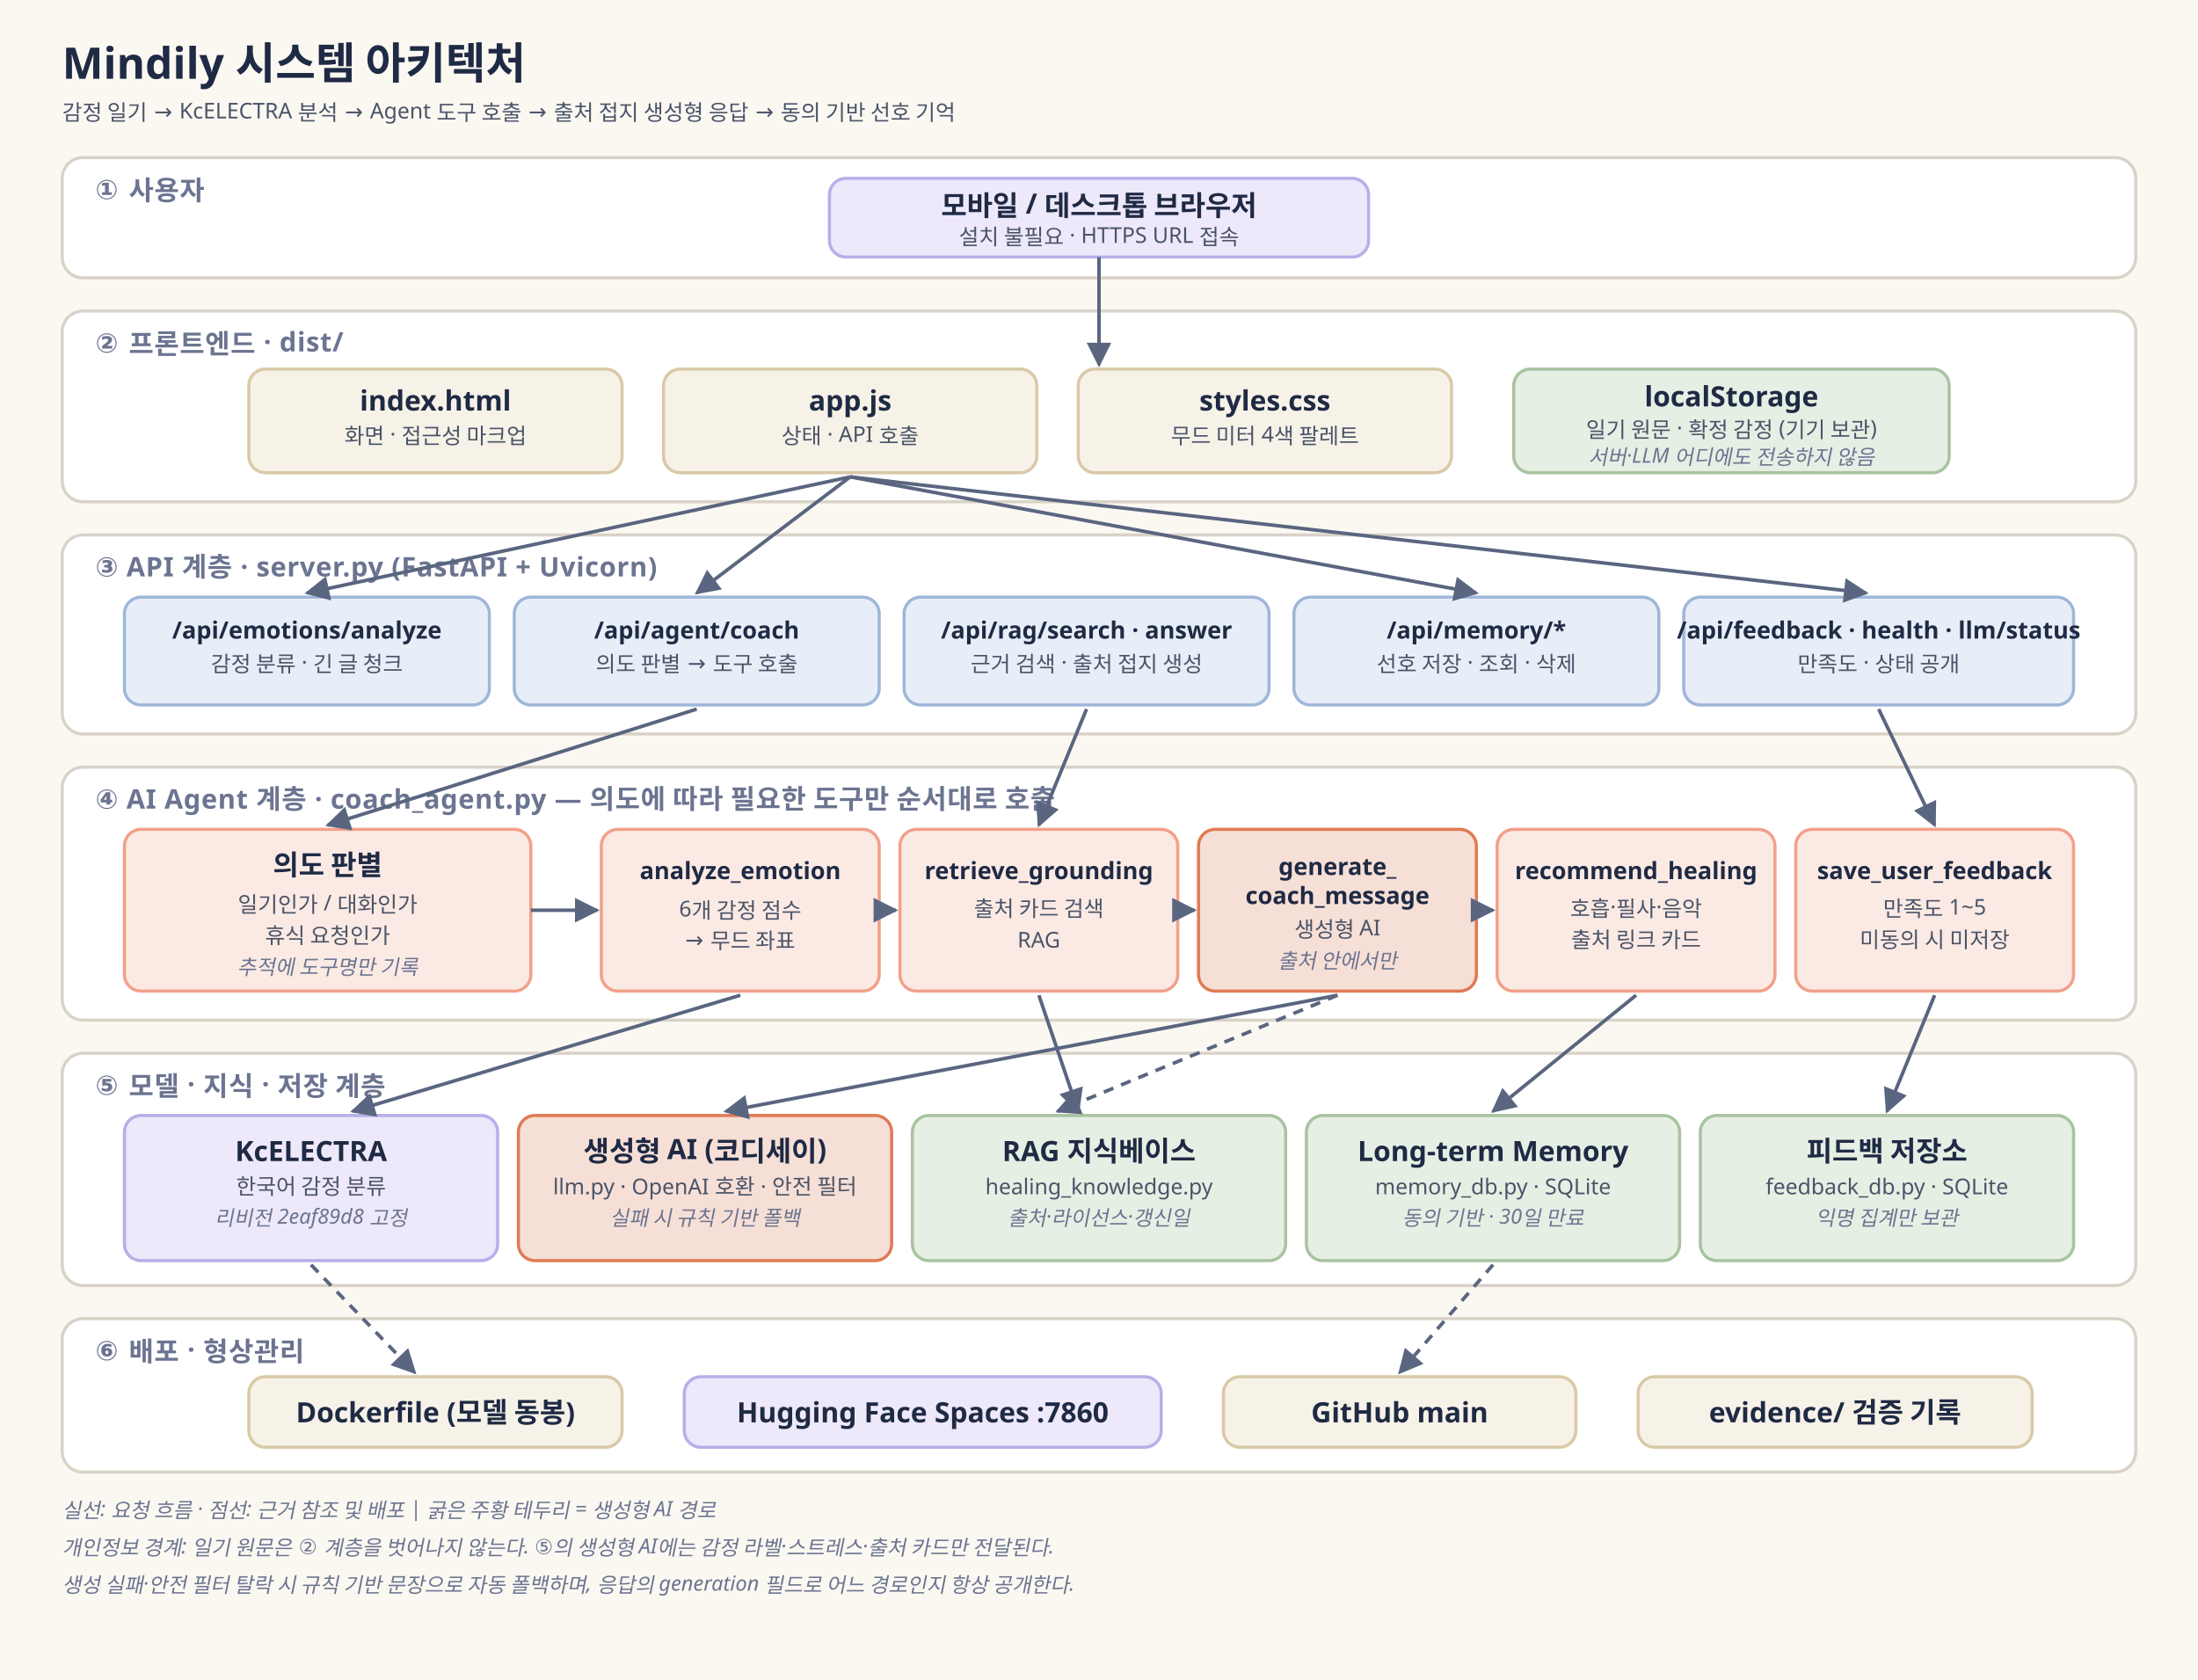
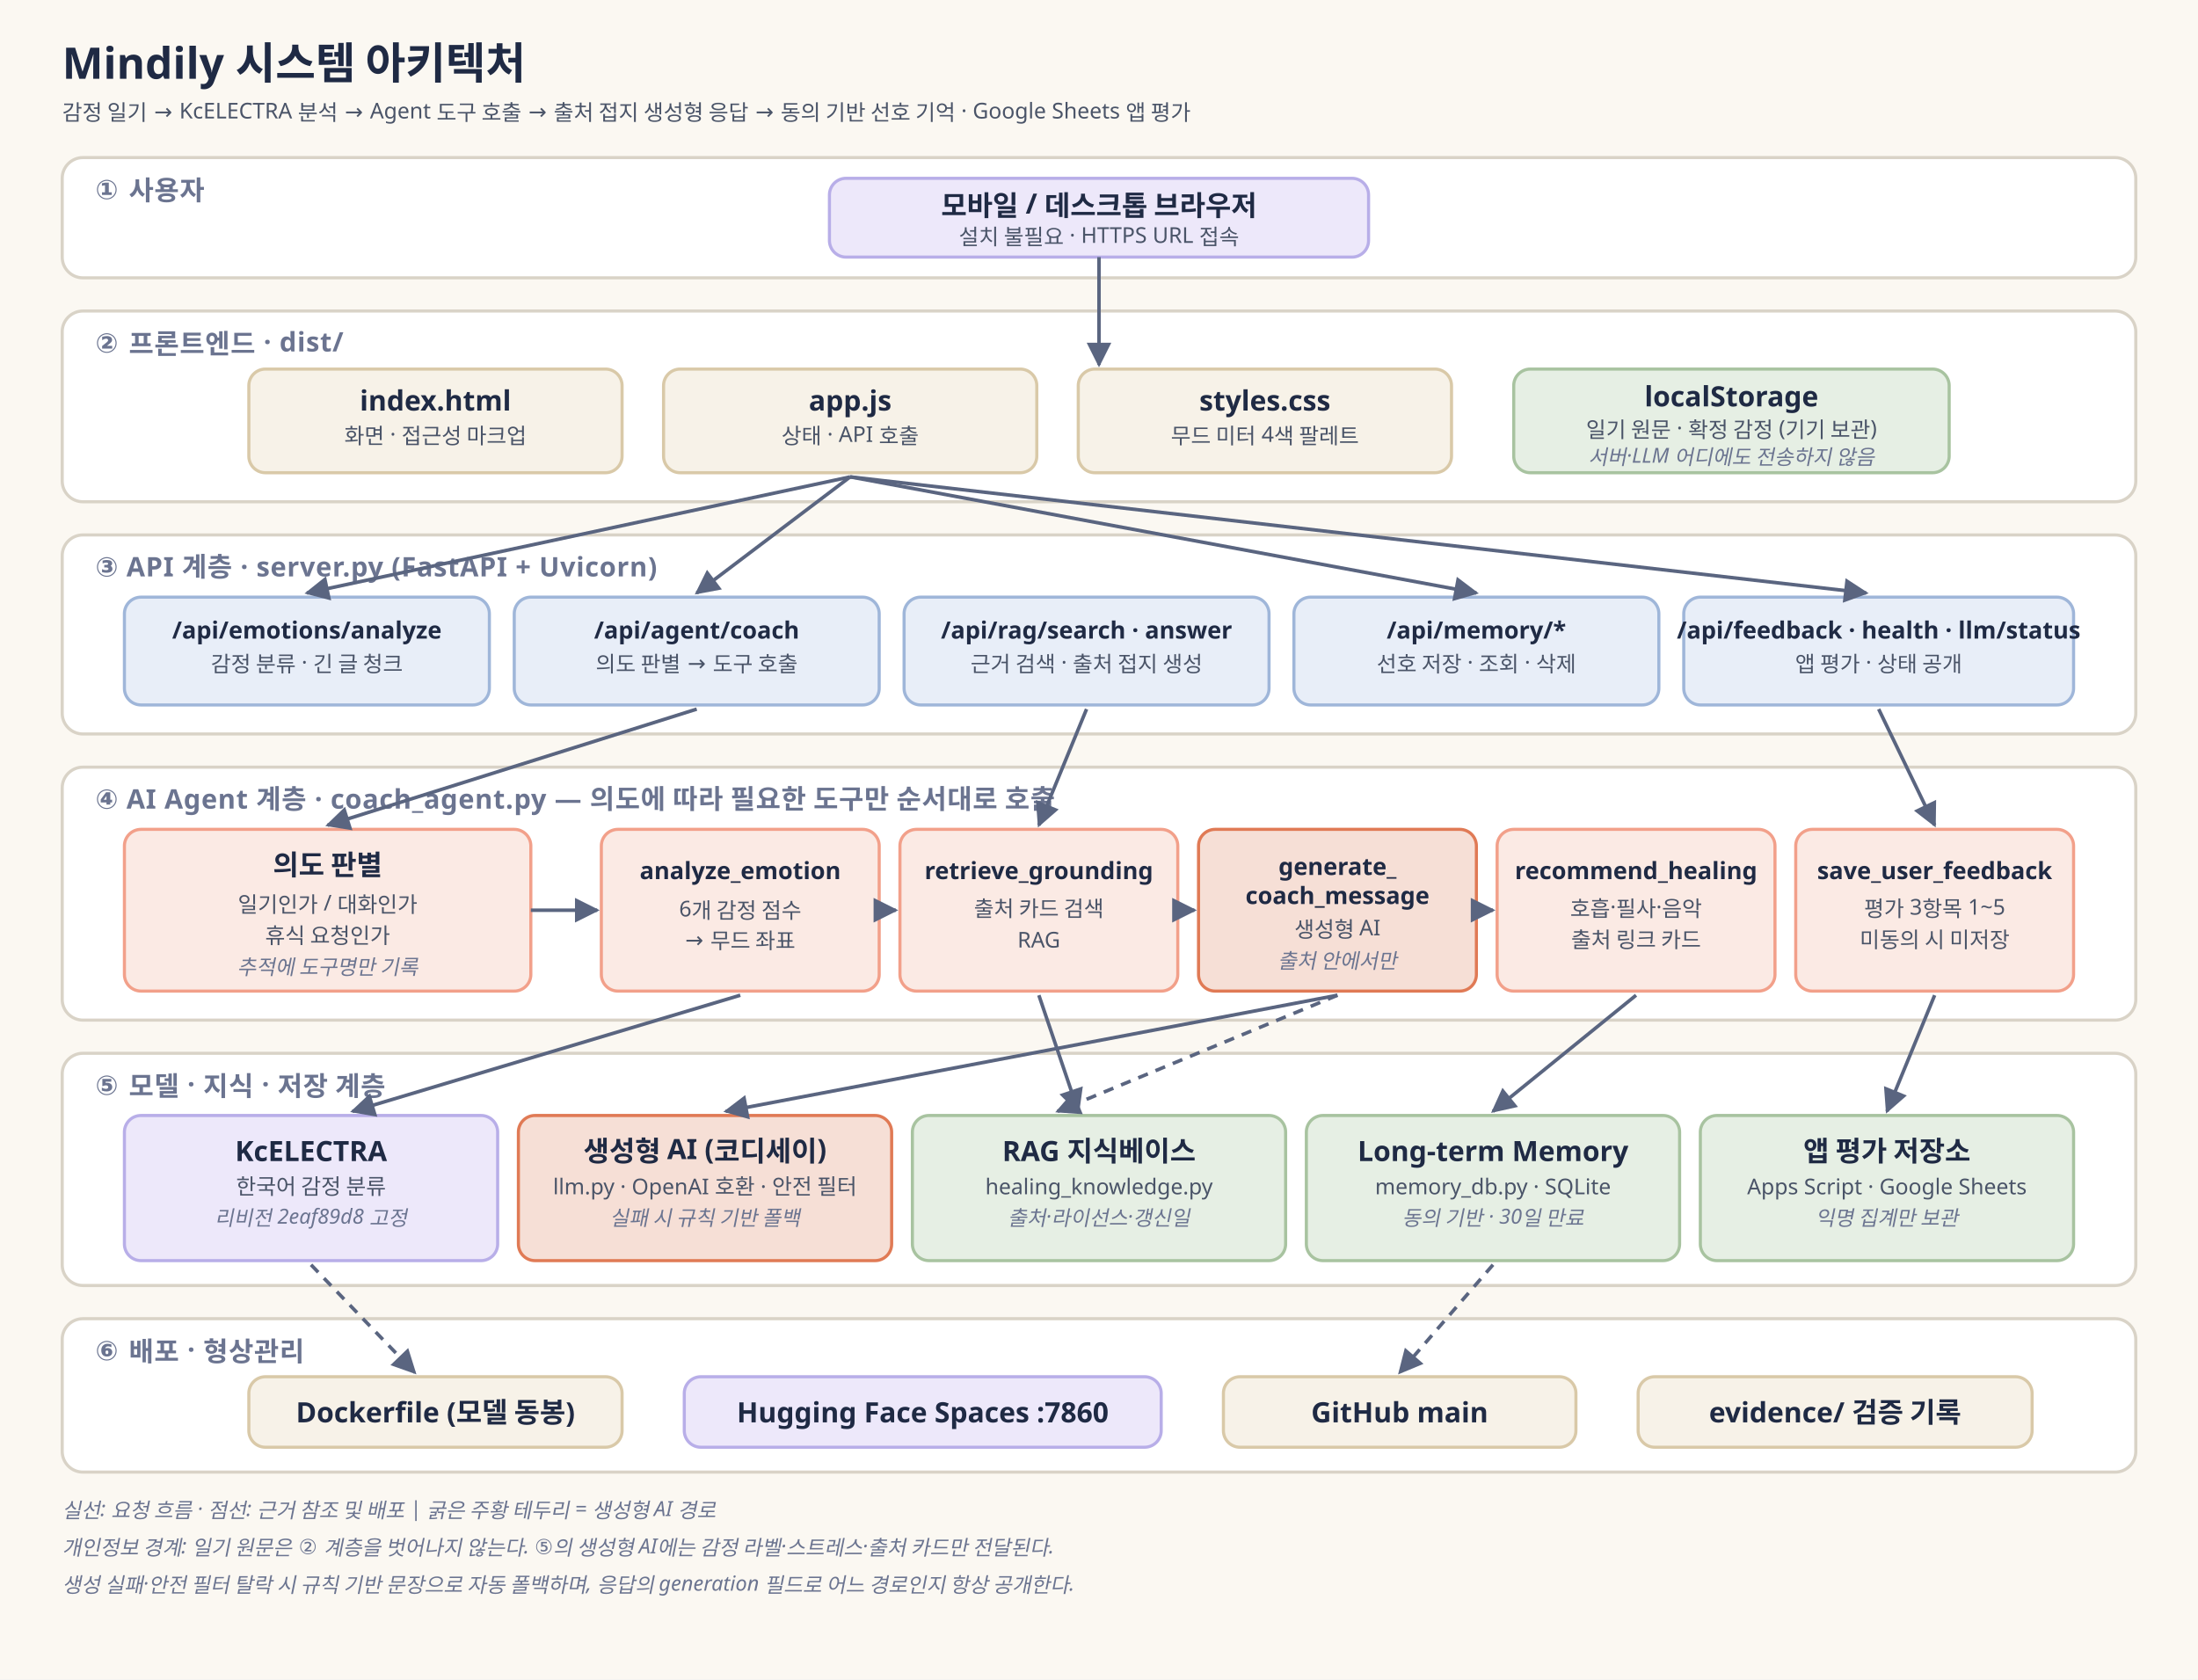
<svg xmlns="http://www.w3.org/2000/svg" viewBox="0 0 1060 810" width="1060" height="810" font-family="'Pretendard','Apple SD Gothic Neo','Noto Sans KR',sans-serif">
  <defs>
    <marker id="arrow" viewBox="0 0 10 10" refX="9" refY="5" markerWidth="7" markerHeight="7" orient="auto-start-reverse">
      <path d="M 0 0 L 10 5 L 0 10 z" fill="#5A6580" />
    </marker>
    <style>
      .band { fill: #FFFFFF; stroke: #D9D3C7; stroke-width: 1.5; rx: 10; }
      .bandlabel { font-size: 13px; font-weight: 700; fill: #6B7490; letter-spacing: .3px; }
      .box { rx: 8; stroke-width: 1.5; }
      .t { font-size: 13.5px; font-weight: 700; fill: #1F2A44; }
      .tn { font-size: 11.5px; font-weight: 700; fill: #1F2A44; }
      .s { font-size: 10.5px; fill: #4A5468; }
      .m { font-size: 10px; fill: #6B7490; font-style: italic; }
      .link { stroke: #5A6580; stroke-width: 1.7; fill: none; marker-end: url(#arrow); }
      .dashed { stroke-dasharray: 5 4; }
    </style>
  </defs>
  <rect width="1060" height="810" fill="#FBF8F2" />
  <text x="30" y="38" font-size="21" font-weight="700" fill="#1F2A44">Mindily 시스템 아키텍처</text>
-   <text x="30" y="58" class="s" font-size="12">감정 일기 → KcELECTRA 분석 → Agent 도구 호출 → 출처 접지 생성형 응답 → 동의 기반 선호 기억</text>
+   <text x="30" y="58" class="s" font-size="12">감정 일기 → KcELECTRA 분석 → Agent 도구 호출 → 출처 접지 생성형 응답 → 동의 기반 선호 기억 · Google Sheets 앱 평가</text>
  <rect class="band" x="30" y="76" width="1000" height="58" />
  <text x="46" y="96" class="bandlabel">① 사용자</text>
  <rect class="box" x="400" y="86" width="260" height="38" fill="#EDE8FA" stroke="#B8AEE8" />
  <text x="530" y="104" class="t" text-anchor="middle">모바일 / 데스크톱 브라우저</text>
  <text x="530" y="118" class="s" text-anchor="middle">설치 불필요 · HTTPS URL 접속</text>
  <rect class="band" x="30" y="150" width="1000" height="92" />
  <text x="46" y="170" class="bandlabel">② 프론트엔드 · dist/</text>
  <rect class="box" x="120" y="178" width="180" height="50" fill="#F7F2E8" stroke="#D9C9A8" />
  <text x="210" y="198" class="t" text-anchor="middle">index.html</text>
  <text x="210" y="214" class="s" text-anchor="middle">화면 · 접근성 마크업</text>
  <rect class="box" x="320" y="178" width="180" height="50" fill="#F7F2E8" stroke="#D9C9A8" />
  <text x="410" y="198" class="t" text-anchor="middle">app.js</text>
  <text x="410" y="214" class="s" text-anchor="middle">상태 · API 호출</text>
  <rect class="box" x="520" y="178" width="180" height="50" fill="#F7F2E8" stroke="#D9C9A8" />
  <text x="610" y="198" class="t" text-anchor="middle">styles.css</text>
  <text x="610" y="214" class="s" text-anchor="middle">무드 미터 4색 팔레트</text>
  <rect class="box" x="730" y="178" width="210" height="50" fill="#E6EFE4" stroke="#A8C3A0" />
  <text x="835" y="196" class="t" text-anchor="middle">localStorage</text>
  <text x="835" y="211" class="s" text-anchor="middle">일기 원문 · 확정 감정 (기기 보관)</text>
  <text x="835" y="224" class="m" text-anchor="middle">서버·LLM 어디에도 전송하지 않음</text>
  <rect class="band" x="30" y="258" width="1000" height="96" />
  <text x="46" y="278" class="bandlabel">③ API 계층 · server.py (FastAPI + Uvicorn)</text>
  <rect class="box" x="60" y="288" width="176" height="52" fill="#E8EEF8" stroke="#9FB6D9" />
  <text x="148" y="308" class="tn" text-anchor="middle">/api/emotions/analyze</text>
  <text x="148" y="324" class="s" text-anchor="middle">감정 분류 · 긴 글 청크</text>
  <rect class="box" x="248" y="288" width="176" height="52" fill="#E8EEF8" stroke="#9FB6D9" />
  <text x="336" y="308" class="tn" text-anchor="middle">/api/agent/coach</text>
  <text x="336" y="324" class="s" text-anchor="middle">의도 판별 → 도구 호출</text>
  <rect class="box" x="436" y="288" width="176" height="52" fill="#E8EEF8" stroke="#9FB6D9" />
  <text x="524" y="308" class="tn" text-anchor="middle">/api/rag/search · answer</text>
  <text x="524" y="324" class="s" text-anchor="middle">근거 검색 · 출처 접지 생성</text>
  <rect class="box" x="624" y="288" width="176" height="52" fill="#E8EEF8" stroke="#9FB6D9" />
  <text x="712" y="308" class="tn" text-anchor="middle">/api/memory/*</text>
  <text x="712" y="324" class="s" text-anchor="middle">선호 저장 · 조회 · 삭제</text>
  <rect class="box" x="812" y="288" width="188" height="52" fill="#E8EEF8" stroke="#9FB6D9" />
  <text x="906" y="308" class="tn" text-anchor="middle">/api/feedback · health · llm/status</text>
-   <text x="906" y="324" class="s" text-anchor="middle">만족도 · 상태 공개</text>
+   <text x="906" y="324" class="s" text-anchor="middle">앱 평가 · 상태 공개</text>
  <rect class="band" x="30" y="370" width="1000" height="122" />
  <text x="46" y="390" class="bandlabel">④ AI Agent 계층 · coach_agent.py — 의도에 따라 필요한 도구만 순서대로 호출</text>
  <rect class="box" x="60" y="400" width="196" height="78" fill="#FBEAE4" stroke="#F2A08A" />
  <text x="158" y="422" class="t" text-anchor="middle">의도 판별</text>
  <text x="158" y="440" class="s" text-anchor="middle">일기인가 / 대화인가</text>
  <text x="158" y="455" class="s" text-anchor="middle">휴식 요청인가</text>
  <text x="158" y="470" class="m" text-anchor="middle">추적에 도구명만 기록</text>
  <rect class="box" x="290" y="400" width="134" height="78" fill="#FBEAE4" stroke="#F2A08A" />
  <text x="357" y="424" class="tn" text-anchor="middle">analyze_emotion</text>
  <text x="357" y="442" class="s" text-anchor="middle">6개 감정 점수</text>
  <text x="357" y="457" class="s" text-anchor="middle">→ 무드 좌표</text>
  <rect class="box" x="434" y="400" width="134" height="78" fill="#FBEAE4" stroke="#F2A08A" />
  <text x="501" y="424" class="tn" text-anchor="middle">retrieve_grounding</text>
  <text x="501" y="442" class="s" text-anchor="middle">출처 카드 검색</text>
  <text x="501" y="457" class="s" text-anchor="middle">RAG</text>
  <rect class="box" x="578" y="400" width="134" height="78" fill="#F6DFD6" stroke="#E07A55" stroke-width="2.2" />
  <text x="645" y="422" class="tn" text-anchor="middle">generate_</text>
  <text x="645" y="436" class="tn" text-anchor="middle">coach_message</text>
  <text x="645" y="452" class="s" text-anchor="middle">생성형 AI</text>
  <text x="645" y="467" class="m" text-anchor="middle">출처 안에서만</text>
  <rect class="box" x="722" y="400" width="134" height="78" fill="#FBEAE4" stroke="#F2A08A" />
  <text x="789" y="424" class="tn" text-anchor="middle">recommend_healing</text>
  <text x="789" y="442" class="s" text-anchor="middle">호흡·필사·음악</text>
  <text x="789" y="457" class="s" text-anchor="middle">출처 링크 카드</text>
  <rect class="box" x="866" y="400" width="134" height="78" fill="#FBEAE4" stroke="#F2A08A" />
  <text x="933" y="424" class="tn" text-anchor="middle">save_user_feedback</text>
-   <text x="933" y="442" class="s" text-anchor="middle">만족도 1~5</text>
+   <text x="933" y="442" class="s" text-anchor="middle">평가 3항목 1~5</text>
  <text x="933" y="457" class="s" text-anchor="middle">미동의 시 미저장</text>
  <rect class="band" x="30" y="508" width="1000" height="112" />
  <text x="46" y="528" class="bandlabel">⑤ 모델 · 지식 · 저장 계층</text>
  <rect class="box" x="60" y="538" width="180" height="70" fill="#EDE8FA" stroke="#B8AEE8" />
  <text x="150" y="560" class="t" text-anchor="middle">KcELECTRA</text>
  <text x="150" y="576" class="s" text-anchor="middle">한국어 감정 분류</text>
  <text x="150" y="591" class="m" text-anchor="middle">리비전 2eaf89d8 고정</text>
  <rect class="box" x="250" y="538" width="180" height="70" fill="#F6DFD6" stroke="#E07A55" stroke-width="2.2" />
  <text x="340" y="560" class="t" text-anchor="middle">생성형 AI (코디세이)</text>
  <text x="340" y="576" class="s" text-anchor="middle">llm.py · OpenAI 호환 · 안전 필터</text>
  <text x="340" y="591" class="m" text-anchor="middle">실패 시 규칙 기반 폴백</text>
  <rect class="box" x="440" y="538" width="180" height="70" fill="#E6EFE4" stroke="#A8C3A0" />
  <text x="530" y="560" class="t" text-anchor="middle">RAG 지식베이스</text>
  <text x="530" y="576" class="s" text-anchor="middle">healing_knowledge.py</text>
  <text x="530" y="591" class="m" text-anchor="middle">출처·라이선스·갱신일</text>
  <rect class="box" x="630" y="538" width="180" height="70" fill="#E6EFE4" stroke="#A8C3A0" />
  <text x="720" y="560" class="t" text-anchor="middle">Long-term Memory</text>
  <text x="720" y="576" class="s" text-anchor="middle">memory_db.py · SQLite</text>
  <text x="720" y="591" class="m" text-anchor="middle">동의 기반 · 30일 만료</text>
  <rect class="box" x="820" y="538" width="180" height="70" fill="#E6EFE4" stroke="#A8C3A0" />
-   <text x="910" y="560" class="t" text-anchor="middle">피드백 저장소</text>
-   <text x="910" y="576" class="s" text-anchor="middle">feedback_db.py · SQLite</text>
+   <text x="910" y="560" class="t" text-anchor="middle">앱 평가 저장소</text>
+   <text x="910" y="576" class="s" text-anchor="middle">Apps Script · Google Sheets</text>
  <text x="910" y="591" class="m" text-anchor="middle">익명 집계만 보관</text>
  <rect class="band" x="30" y="636" width="1000" height="74" />
  <text x="46" y="656" class="bandlabel">⑥ 배포 · 형상관리</text>
  <rect class="box" x="120" y="664" width="180" height="34" fill="#F7F2E8" stroke="#D9C9A8" />
  <text x="210" y="686" class="t" text-anchor="middle">Dockerfile (모델 동봉)</text>
  <rect class="box" x="330" y="664" width="230" height="34" fill="#EDE8FA" stroke="#B8AEE8" />
  <text x="445" y="686" class="t" text-anchor="middle">Hugging Face Spaces :7860</text>
  <rect class="box" x="590" y="664" width="170" height="34" fill="#F7F2E8" stroke="#D9C9A8" />
  <text x="675" y="686" class="t" text-anchor="middle">GitHub main</text>
  <rect class="box" x="790" y="664" width="190" height="34" fill="#F7F2E8" stroke="#D9C9A8" />
  <text x="885" y="686" class="t" text-anchor="middle">evidence/ 검증 기록</text>
  <path class="link" d="M 530 124 L 530 176" />
  <path class="link" d="M 410 230 L 336 286" />
  <path class="link" d="M 410 230 L 148 286" />
  <path class="link" d="M 410 230 L 712 286" />
  <path class="link" d="M 410 230 L 900 286" />
  <path class="link" d="M 336 342 L 158 398" />
  <path class="link" d="M 524 342 L 501 398" />
  <path class="link" d="M 906 342 L 933 398" />
  <path class="link" d="M 256 439 L 288 439" />
  <path class="link" d="M 424 439 L 432 439" />
  <path class="link" d="M 568 439 L 576 439" />
  <path class="link" d="M 712 439 L 720 439" />
  <path class="link" d="M 357 480 L 170 536" />
  <path class="link" d="M 501 480 L 520 536" />
  <path class="link" d="M 645 480 L 350 536" />
  <path class="link dashed" d="M 645 480 L 510 536" />
  <path class="link" d="M 789 480 L 720 536" />
  <path class="link" d="M 933 480 L 910 536" />
  <path class="link dashed" d="M 150 610 L 200 662" />
  <path class="link dashed" d="M 720 610 L 675 662" />
  <text x="30" y="732" class="m">실선: 요청 흐름 · 점선: 근거 참조 및 배포 | 굵은 주황 테두리 = 생성형 AI 경로</text>
  <text x="30" y="750" class="m">개인정보 경계: 일기 원문은 ② 계층을 벗어나지 않는다. ⑤의 생성형 AI에는 감정 라벨·스트레스·출처 카드만 전달된다.</text>
  <text x="30" y="768" class="m">생성 실패·안전 필터 탈락 시 규칙 기반 문장으로 자동 폴백하며, 응답의 generation 필드로 어느 경로인지 항상 공개한다.</text>
</svg>
